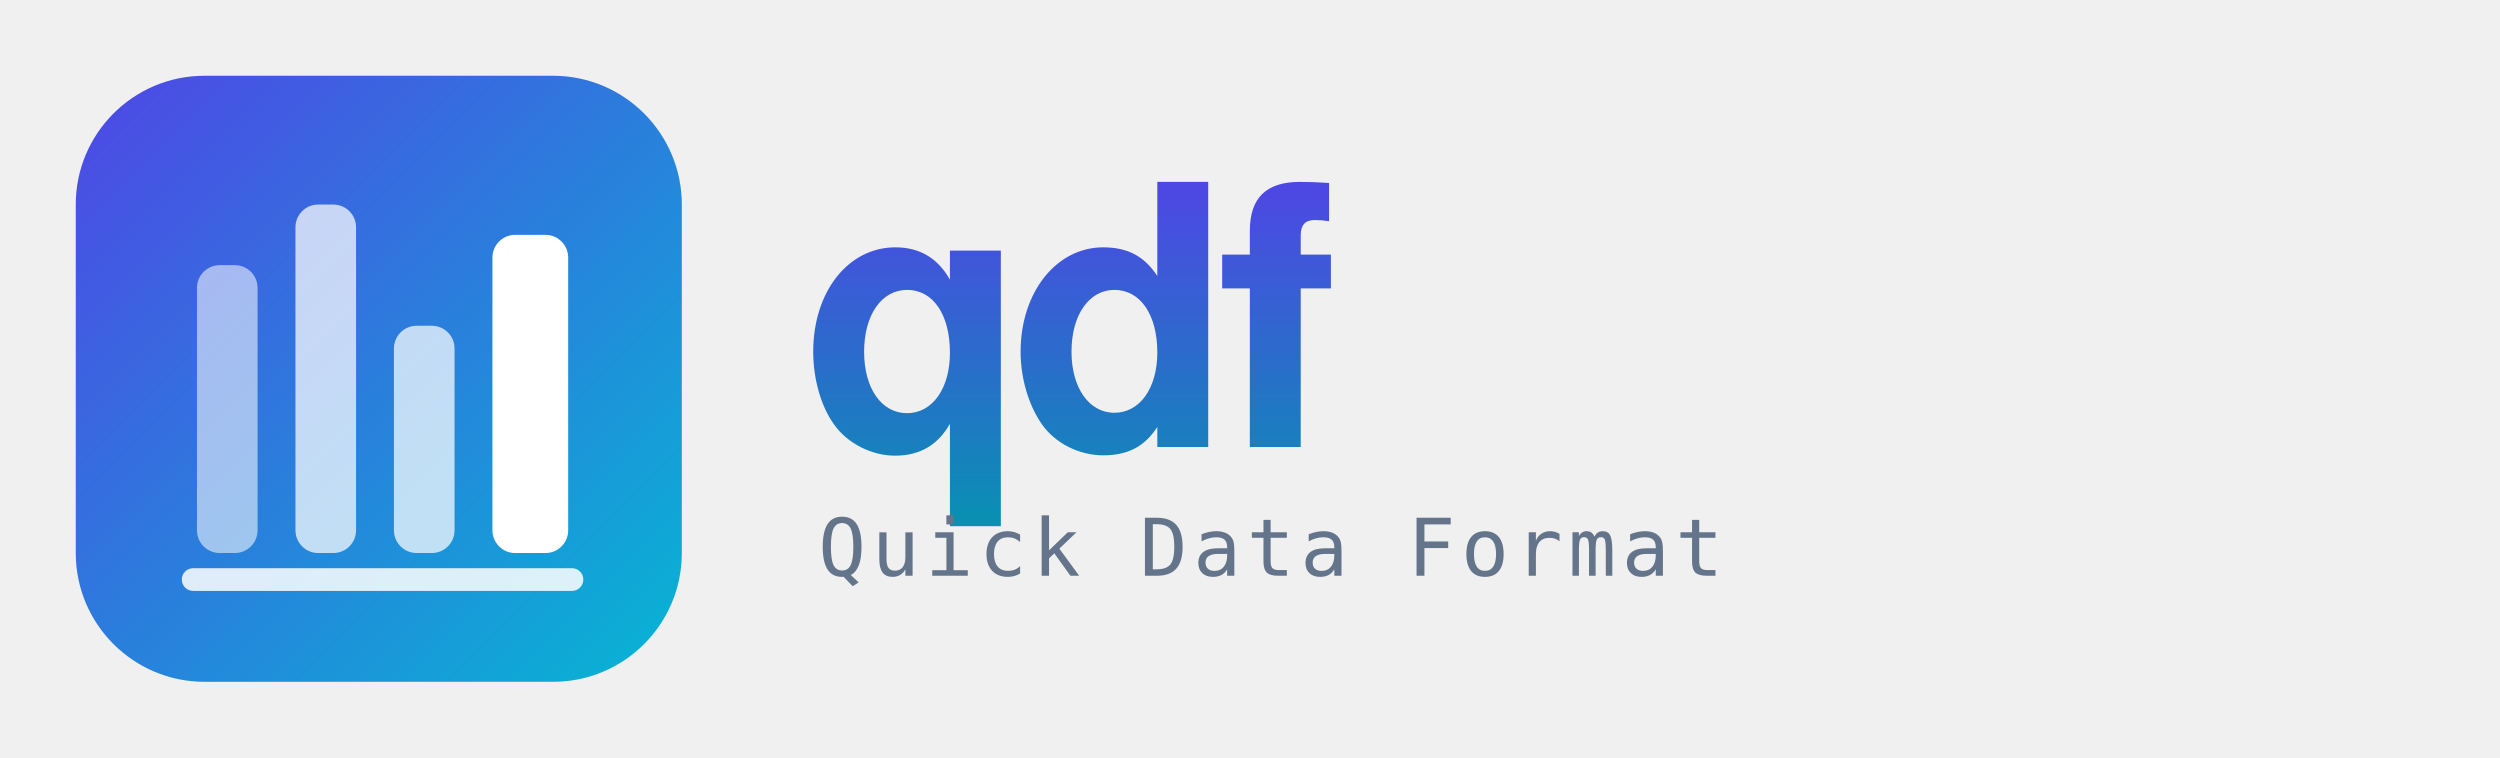
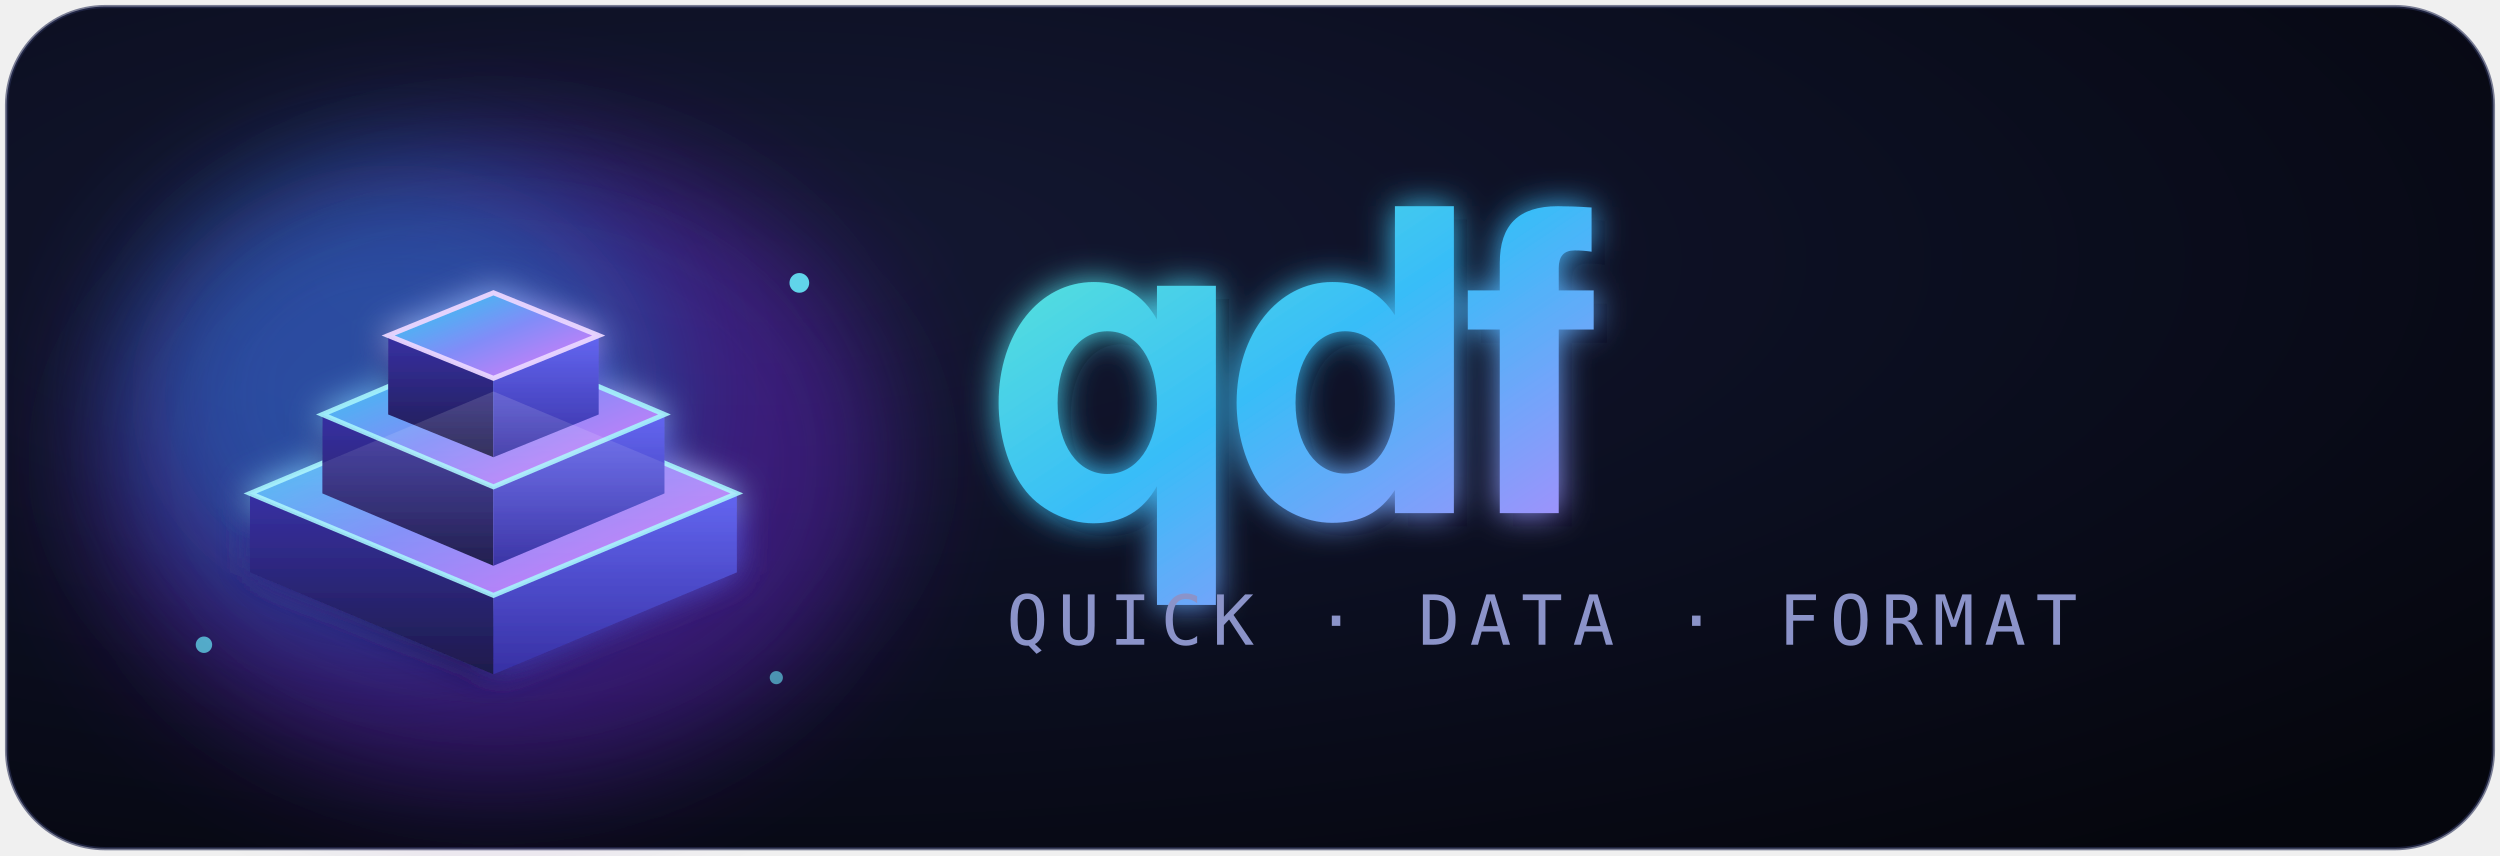
- <svg xmlns="http://www.w3.org/2000/svg" width="660" height="200" viewBox="0 0 660 200" role="img" aria-label="qdf — Quick Data Format">
+ <svg xmlns="http://www.w3.org/2000/svg" width="760" height="260" viewBox="0 0 760 260" role="img" aria-label="qdf — Quick Data Format">
  <defs>
-     <linearGradient id="tile" x1="0" y1="0" x2="1" y2="1">
-       <stop offset="0" stop-color="#4f46e5" />
-       <stop offset="1" stop-color="#06b6d4" />
+     <radialGradient id="bg" cx="30%" cy="30%" r="90%">
+       <stop offset="0" stop-color="#141833" />
+       <stop offset="0.55" stop-color="#0b0e1f" />
+       <stop offset="1" stop-color="#05060d" />
+     </radialGradient>
+     <linearGradient id="fTop" x1="0" y1="0" x2="1" y2="1">
+       <stop offset="0" stop-color="#22d3ee" />
+       <stop offset="0.5" stop-color="#818cf8" />
+       <stop offset="1" stop-color="#e879f9" />
    </linearGradient>
-     <linearGradient id="word" x1="0" y1="0" x2="0" y2="1">
-       <stop offset="0" stop-color="#4f46e5" />
-       <stop offset="1" stop-color="#0891b2" />
+     <linearGradient id="fRight" x1="0" y1="0" x2="0" y2="1">
+       <stop offset="0" stop-color="#6366f1" />
+       <stop offset="1" stop-color="#3730a3" />
    </linearGradient>
+     <linearGradient id="fLeft" x1="0" y1="0" x2="0" y2="1">
+       <stop offset="0" stop-color="#3730a3" />
+       <stop offset="1" stop-color="#1e1b4b" />
+     </linearGradient>
+     <linearGradient id="word" x1="0" y1="0" x2="1" y2="1">
+       <stop offset="0" stop-color="#5eead4" />
+       <stop offset="0.45" stop-color="#38bdf8" />
+       <stop offset="1" stop-color="#c084fc" />
+     </linearGradient>
+     <linearGradient id="sheen" x1="0" y1="0" x2="0" y2="1">
+       <stop offset="0" stop-color="#ffffff" stop-opacity="0.9" />
+       <stop offset="1" stop-color="#ffffff" stop-opacity="0" />
+     </linearGradient>
+     <filter id="glow" x="-60%" y="-60%" width="220%" height="220%">
+       <feGaussianBlur stdDeviation="5" result="b" />
+       <feMerge>
+         <feMergeNode in="b" />
+         <feMergeNode in="SourceGraphic" />
+       </feMerge>
+     </filter>
+     <filter id="softglow" x="-80%" y="-80%" width="260%" height="260%">
+       <feGaussianBlur stdDeviation="18" />
+     </filter>
  </defs>
-   <rect x="20" y="20" width="160" height="160" rx="34" fill="url(#tile)" />
-   <g fill="#ffffff">
-     <rect x="52" y="70" width="16" height="76" rx="6" opacity="0.55" />
-     <rect x="78" y="54" width="16" height="92" rx="6" opacity="0.72" />
-     <rect x="104" y="86" width="16" height="60" rx="6" opacity="0.72" />
-     <rect x="130" y="62" width="20" height="84" rx="6" />
+   <rect x="2" y="2" width="756" height="256" rx="30" fill="url(#bg)" stroke="#2a3157" stroke-opacity="0.6" />
+   <ellipse cx="150" cy="140" rx="120" ry="96" fill="#6d28d9" opacity="0.45" filter="url(#softglow)" />
+   <ellipse cx="120" cy="120" rx="80" ry="70" fill="#0ea5e9" opacity="0.35" filter="url(#softglow)" />
+   <g filter="url(#glow)">
+     <polygon points="76,150 150,181 150,205 76,174" fill="url(#fLeft)" />
+     <polygon points="150,181 224,150 224,174 150,205" fill="url(#fRight)" />
+     <polygon points="150,119 224,150 150,181 76,150" fill="url(#fTop)" />
+     <polygon points="150,119 224,150 150,181 76,150" fill="none" stroke="#a5f3fc" stroke-opacity="0.9" stroke-width="1.5" />
+     <polygon points="98,126 150,148 150,172 98,150" fill="url(#fLeft)" />
+     <polygon points="150,148 202,126 202,150 150,172" fill="url(#fRight)" />
+     <polygon points="150,104 202,126 150,148 98,126" fill="url(#fTop)" />
+     <polygon points="150,104 202,126 150,148 98,126" fill="none" stroke="#a5f3fc" stroke-opacity="0.9" stroke-width="1.5" />
+     <polygon points="118,102 150,115 150,139 118,126" fill="url(#fLeft)" />
+     <polygon points="150,115 182,102 182,126 150,139" fill="url(#fRight)" />
+     <polygon points="150,89 182,102 150,115 118,102" fill="url(#fTop)" />
+     <polygon points="150,89 182,102 150,115 118,102" fill="none" stroke="#e9d5ff" stroke-opacity="0.95" stroke-width="1.5" />
+     <polygon points="150,119 224,150 150,181 76,150" fill="url(#sheen)" opacity="0.16" />
  </g>
-   <rect x="48" y="150" width="106" height="6" rx="3" fill="#ffffff" opacity="0.85" />
-   <text x="212" y="118" font-family="ui-sans-serif, Segoe UI, Helvetica, Arial, sans-serif" font-size="96" font-weight="800" letter-spacing="-4" fill="url(#word)">qdf</text>
-   <text x="216" y="152" font-family="ui-monospace, SFMono-Regular, Menlo, Consolas, monospace" font-size="21" letter-spacing="1.5" fill="#64748b">Quick Data Format</text>
+   <g fill="#67e8f9">
+     <circle cx="243" cy="86" r="3" opacity="0.9" />
+     <circle cx="62" cy="196" r="2.5" opacity="0.7" />
+     <circle cx="236" cy="206" r="2" opacity="0.6" />
+   </g>
+   <g font-family="ui-sans-serif, Segoe UI, Helvetica, Arial, sans-serif" font-weight="900" letter-spacing="-6">
+     <text x="304" y="160" font-size="128" fill="#0a0a1f" opacity="0.9">qdf</text>
+     <text x="300" y="156" font-size="128" fill="url(#word)" filter="url(#glow)">qdf</text>
+   </g>
+   <text x="306" y="196" font-family="ui-monospace, SFMono-Regular, Menlo, Consolas, monospace" font-size="21" letter-spacing="3" fill="#8b93c9">QUICK · DATA · FORMAT</text>
</svg>
